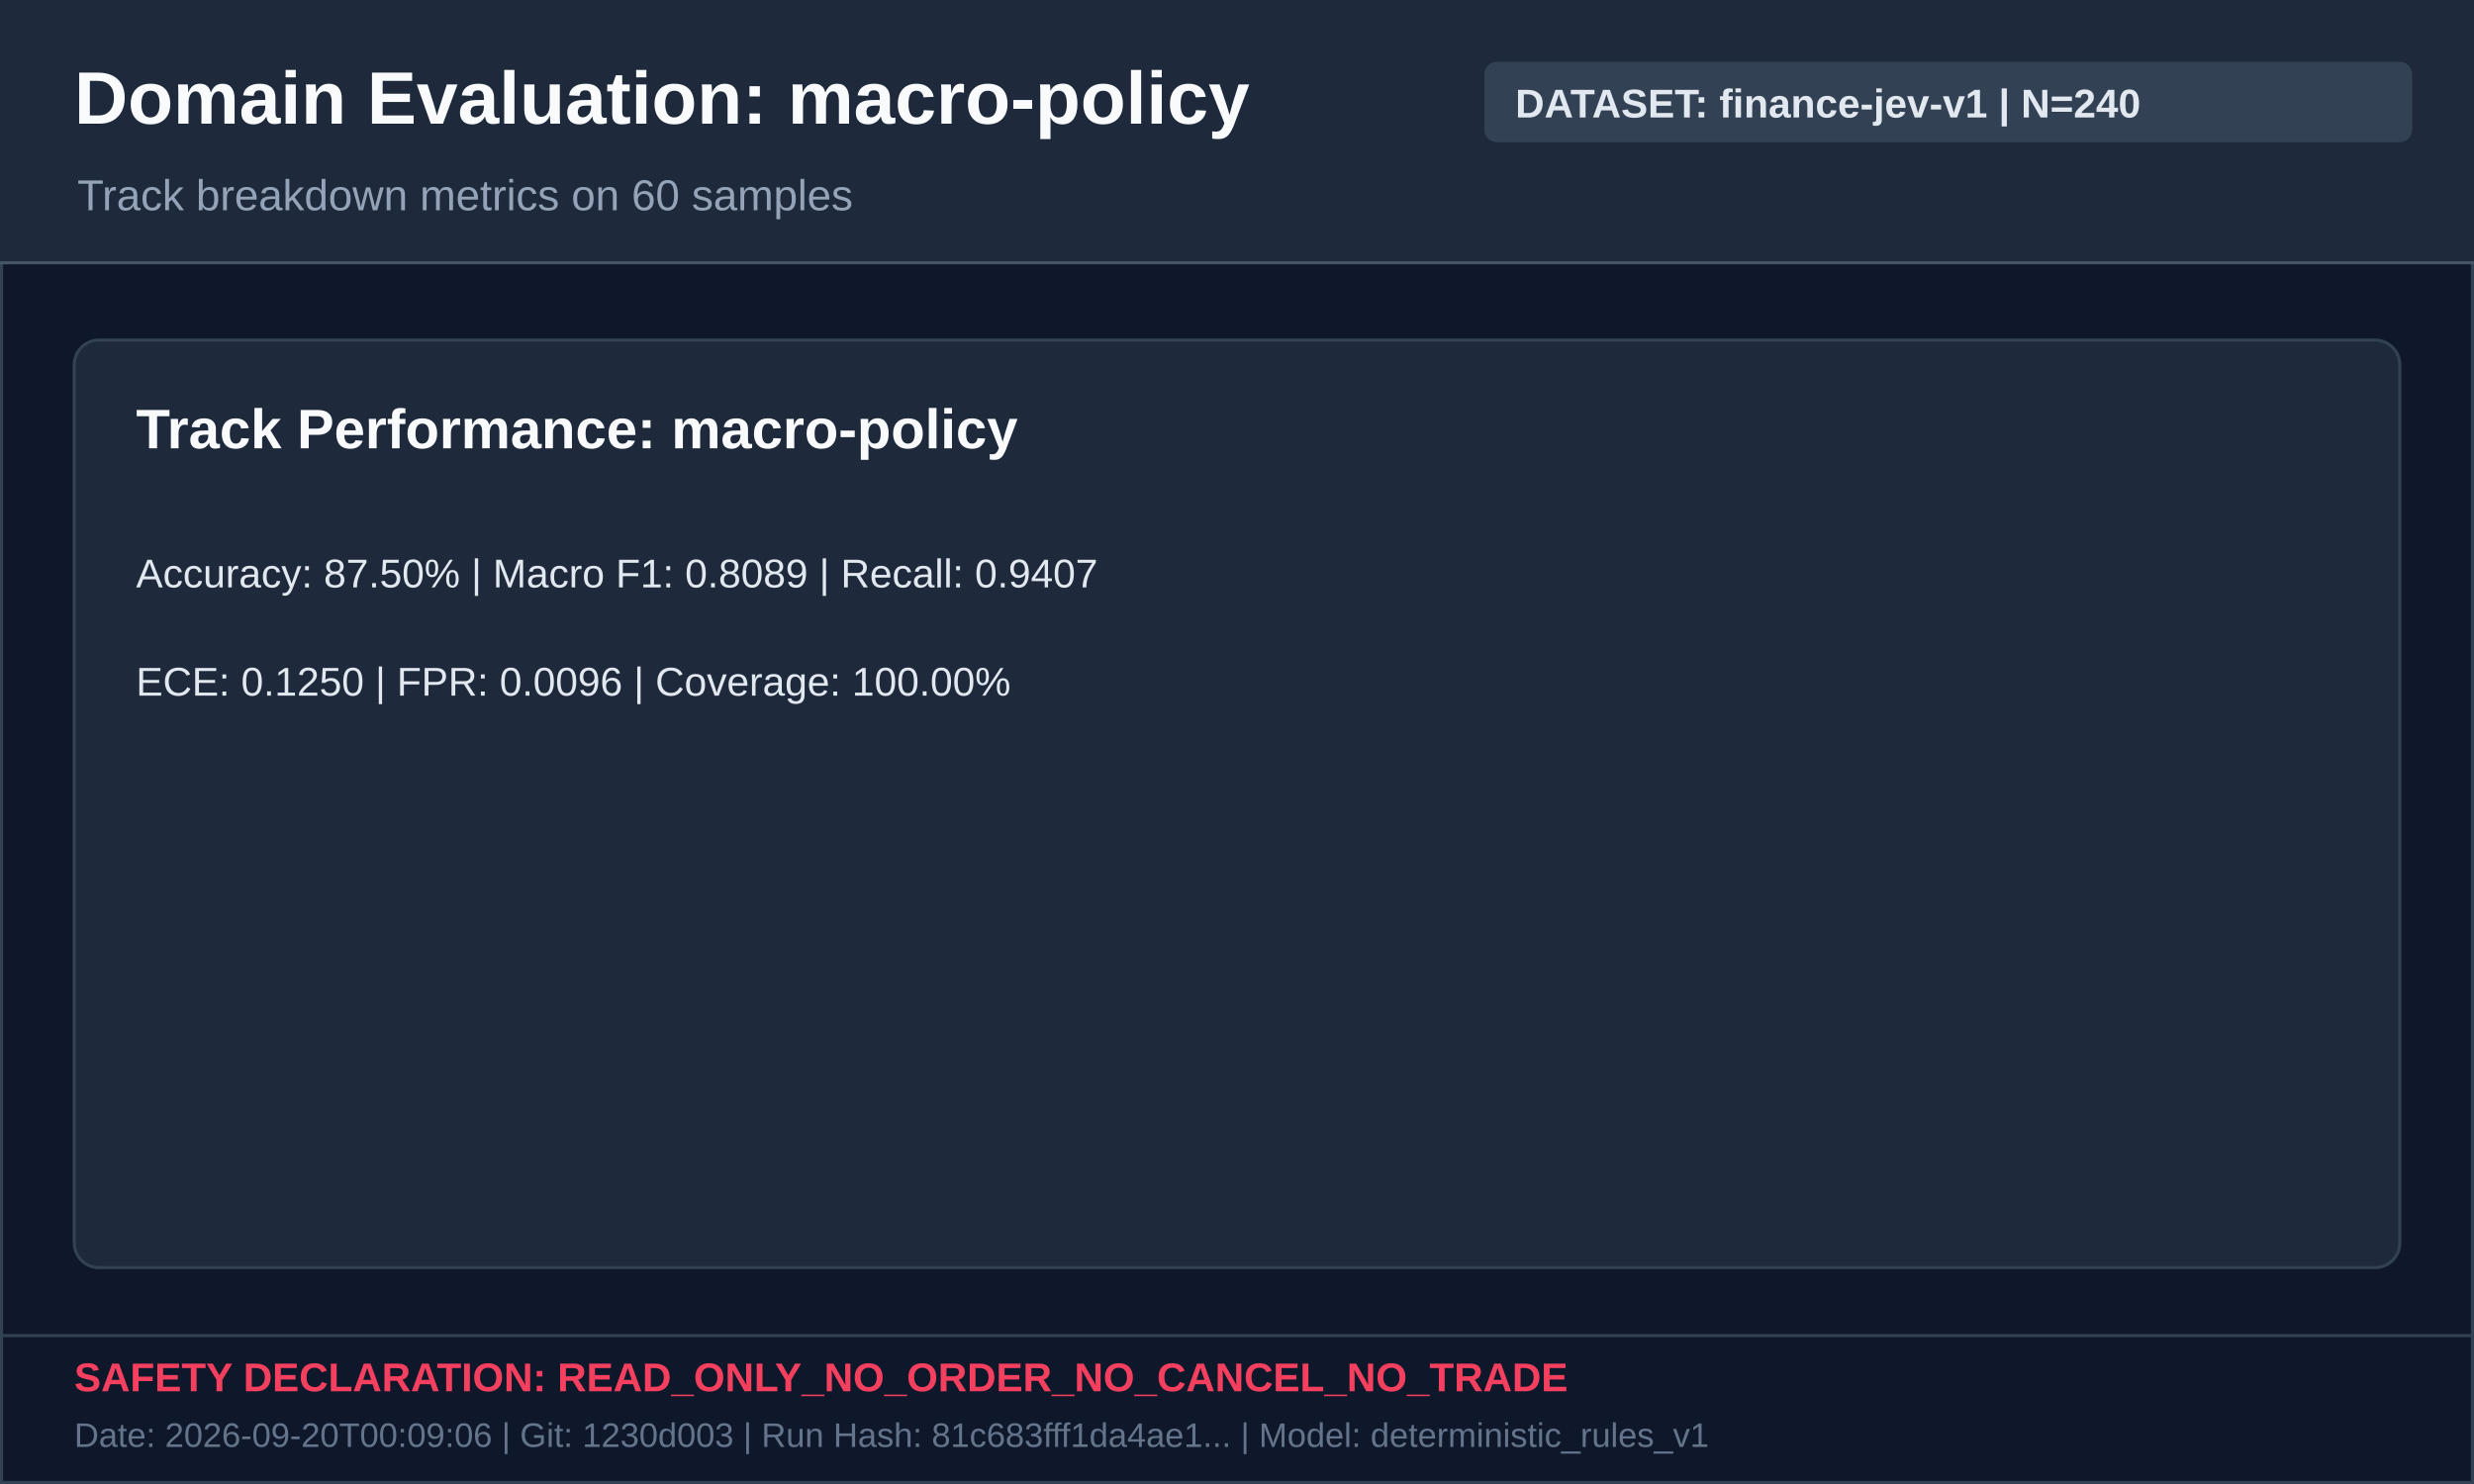
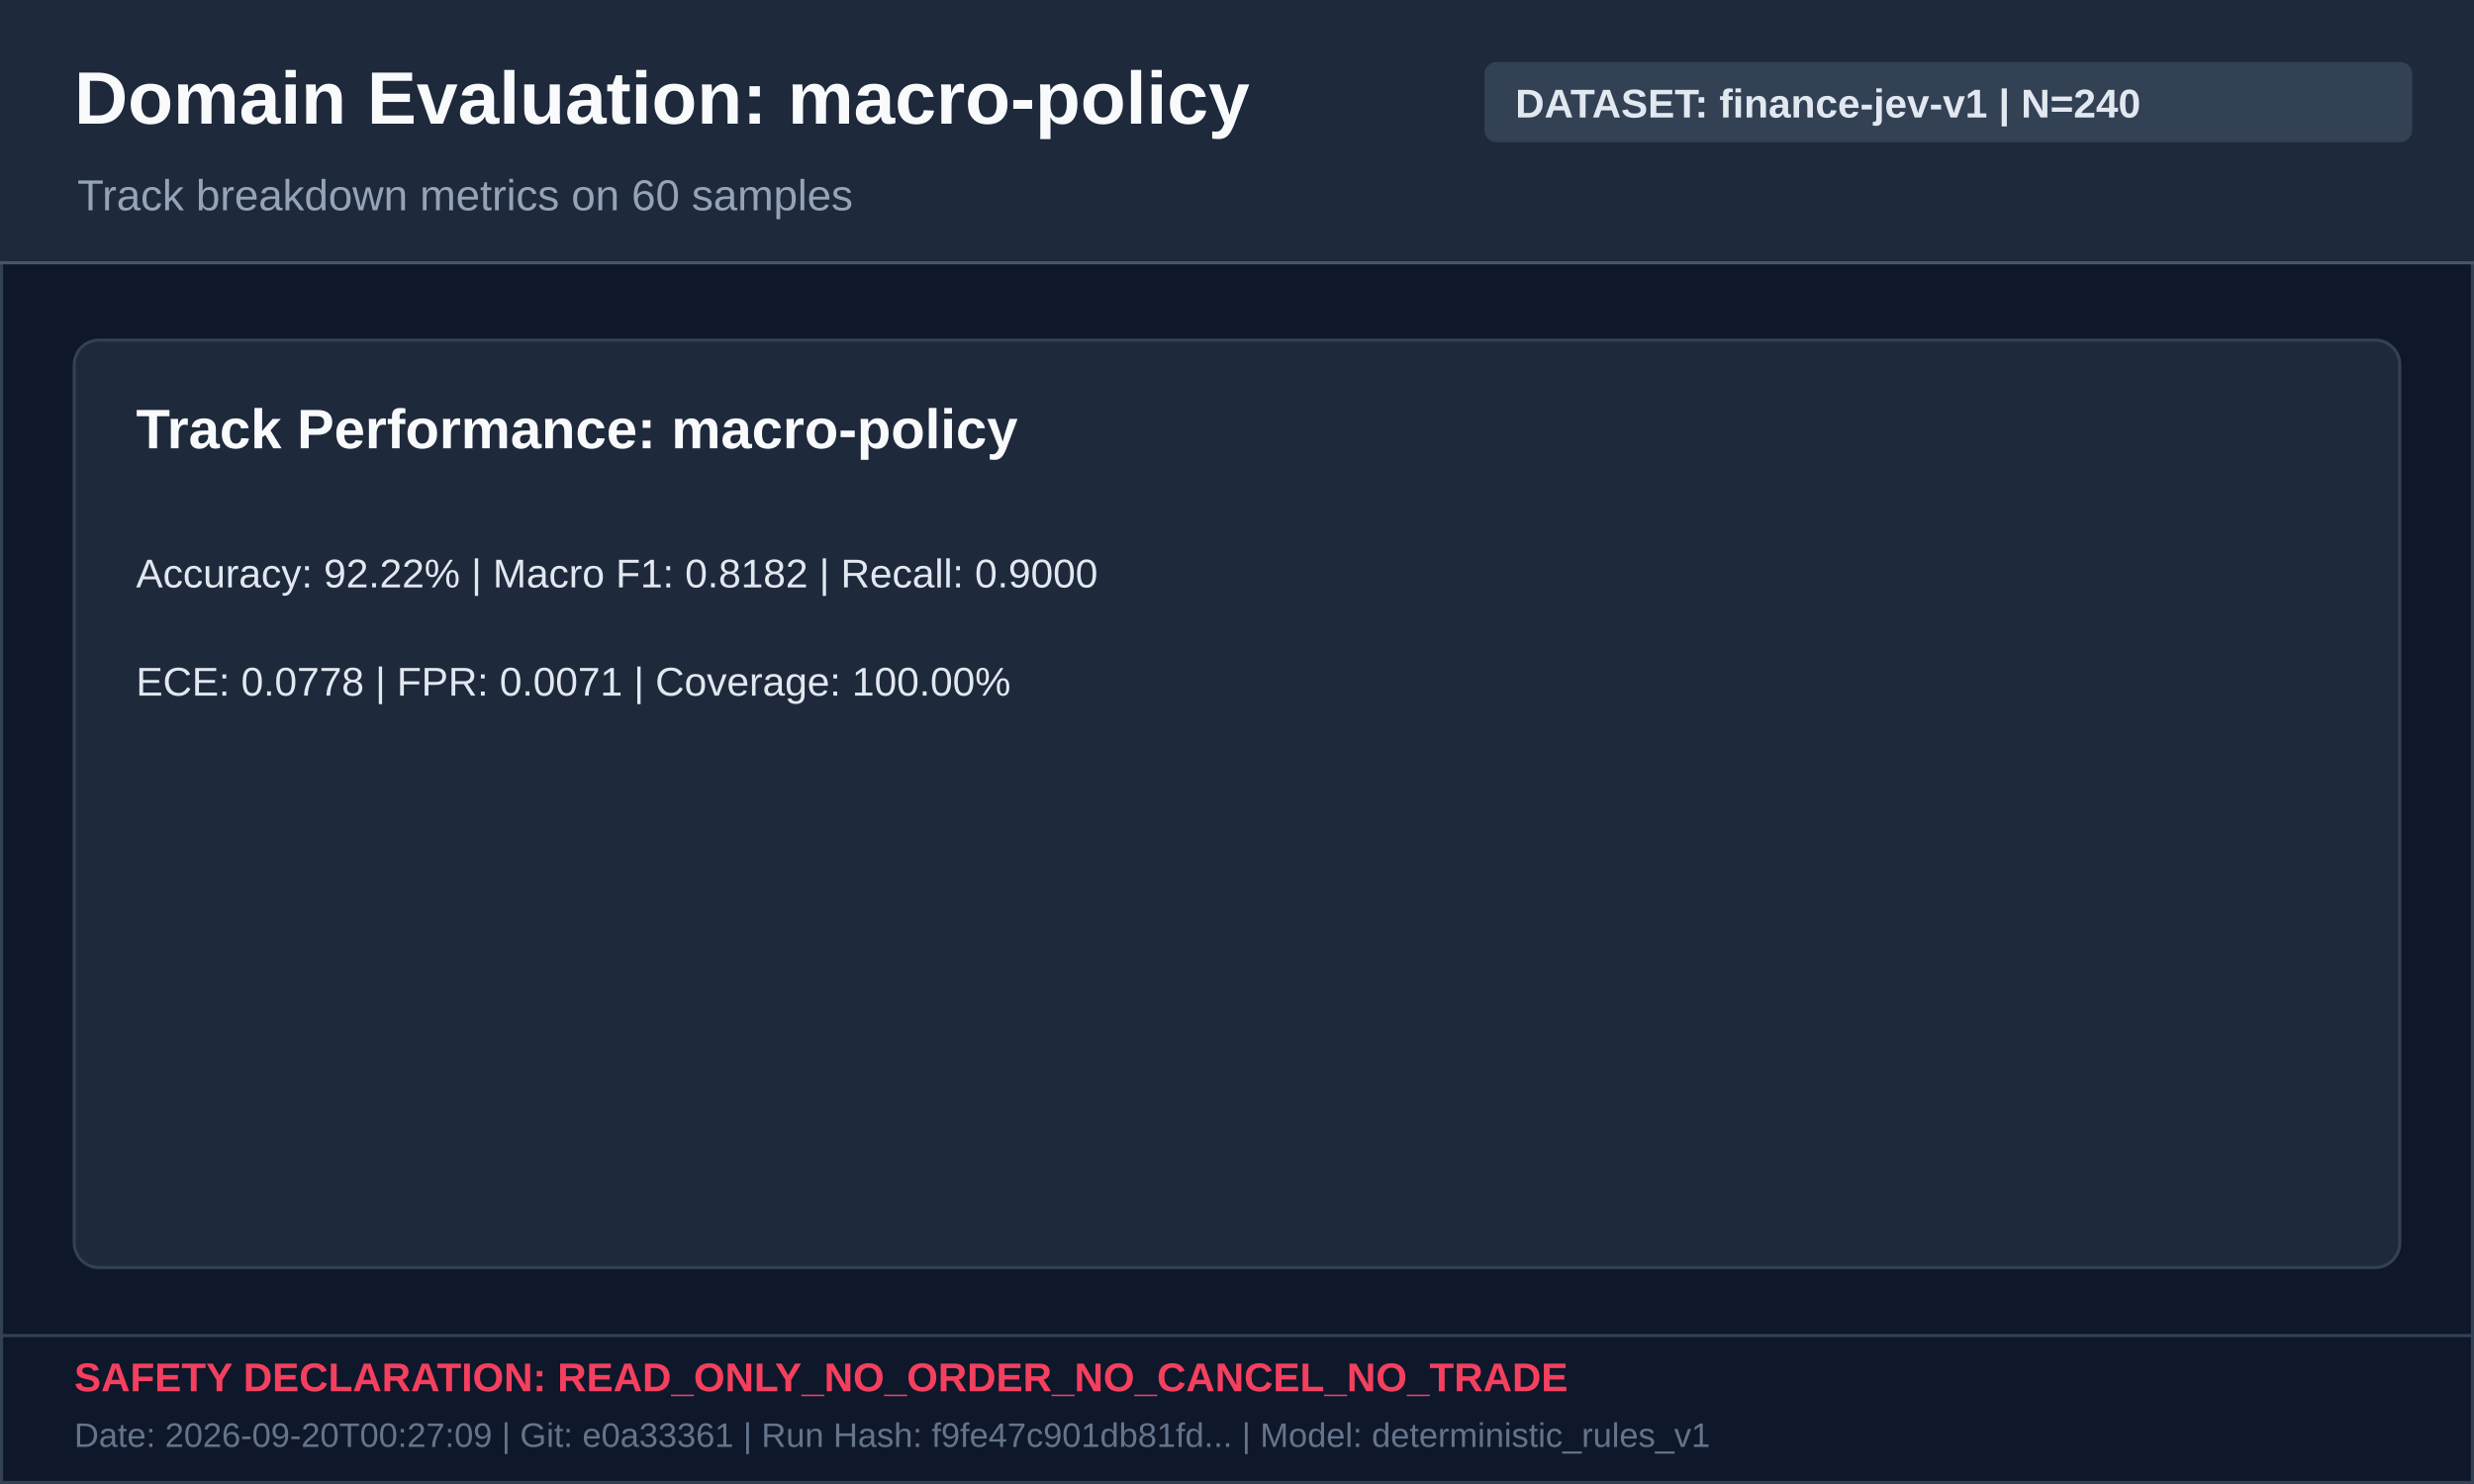
<svg xmlns="http://www.w3.org/2000/svg" width="800" height="480" viewBox="0 0 800 480">
  <style>
    .title { font-family: -apple-system, BlinkMacSystemFont, 'Segoe UI', Arial, sans-serif; font-size: 24px; font-weight: bold; fill: #f8fafc; }
    .subtitle { font-family: -apple-system, BlinkMacSystemFont, 'Segoe UI', Arial, sans-serif; font-size: 14px; fill: #94a3b8; }
    .heading { font-family: -apple-system, BlinkMacSystemFont, 'Segoe UI', Arial, sans-serif; font-size: 18px; font-weight: bold; fill: #f8fafc; }
    .body { font-family: -apple-system, BlinkMacSystemFont, 'Segoe UI', Arial, sans-serif; font-size: 13px; fill: #e2e8f0; }
    .meta { font-family: -apple-system, BlinkMacSystemFont, 'Segoe UI', Arial, sans-serif; font-size: 11px; fill: #64748b; }
    .safety { font-family: -apple-system, BlinkMacSystemFont, 'Segoe UI', Arial, sans-serif; font-size: 13px; font-weight: bold; fill: #f43f5e; }
  </style>
  <rect width="800" height="480" fill="#0f172a" stroke="#334155" stroke-width="2" />
  <rect width="800" height="85" fill="#1e293b" />
  <line x1="0" y1="85" x2="800" y2="85" stroke="#475569" stroke-width="1" />
  <rect x="480" y="20" width="300" height="26" rx="4" fill="#334155" />
  <text x="490" y="38" class="body" font-weight="bold">DATASET: finance-jev-v1 | N=240</text>
  <text x="24" y="40" class="title">Domain Evaluation: macro-policy</text>
  <text x="25" y="68" class="subtitle">Track breakdown metrics on 60 samples</text>
  <rect x="24" y="110" width="752" height="300" rx="8" fill="#1e293b" stroke="#334155" />
  <text x="44" y="145" class="heading">Track Performance: macro-policy</text>
-   <text x="44" y="190" class="body">Accuracy: 87.50%  |  Macro F1: 0.8089  |  Recall: 0.9407</text>
-   <text x="44" y="225" class="body">ECE: 0.1250  |  FPR: 0.0096  |  Coverage: 100.00%</text>
+   <text x="44" y="190" class="body">Accuracy: 92.22%  |  Macro F1: 0.8182  |  Recall: 0.9000</text>
+   <text x="44" y="225" class="body">ECE: 0.0778  |  FPR: 0.0071  |  Coverage: 100.00%</text>
  <line x1="0" y1="432" x2="800" y2="432" stroke="#334155" stroke-width="1" />
  <text x="24" y="450" class="safety">SAFETY DECLARATION: READ_ONLY_NO_ORDER_NO_CANCEL_NO_TRADE</text>
-   <text x="24" y="468" class="meta">Date: 2026-09-20T00:09:06 | Git: 1230d003 | Run Hash: 81c683fff1da4ae1... | Model: deterministic_rules_v1</text>
+   <text x="24" y="468" class="meta">Date: 2026-09-20T00:27:09 | Git: e0a33361 | Run Hash: f9fe47c901db81fd... | Model: deterministic_rules_v1</text>
</svg>
